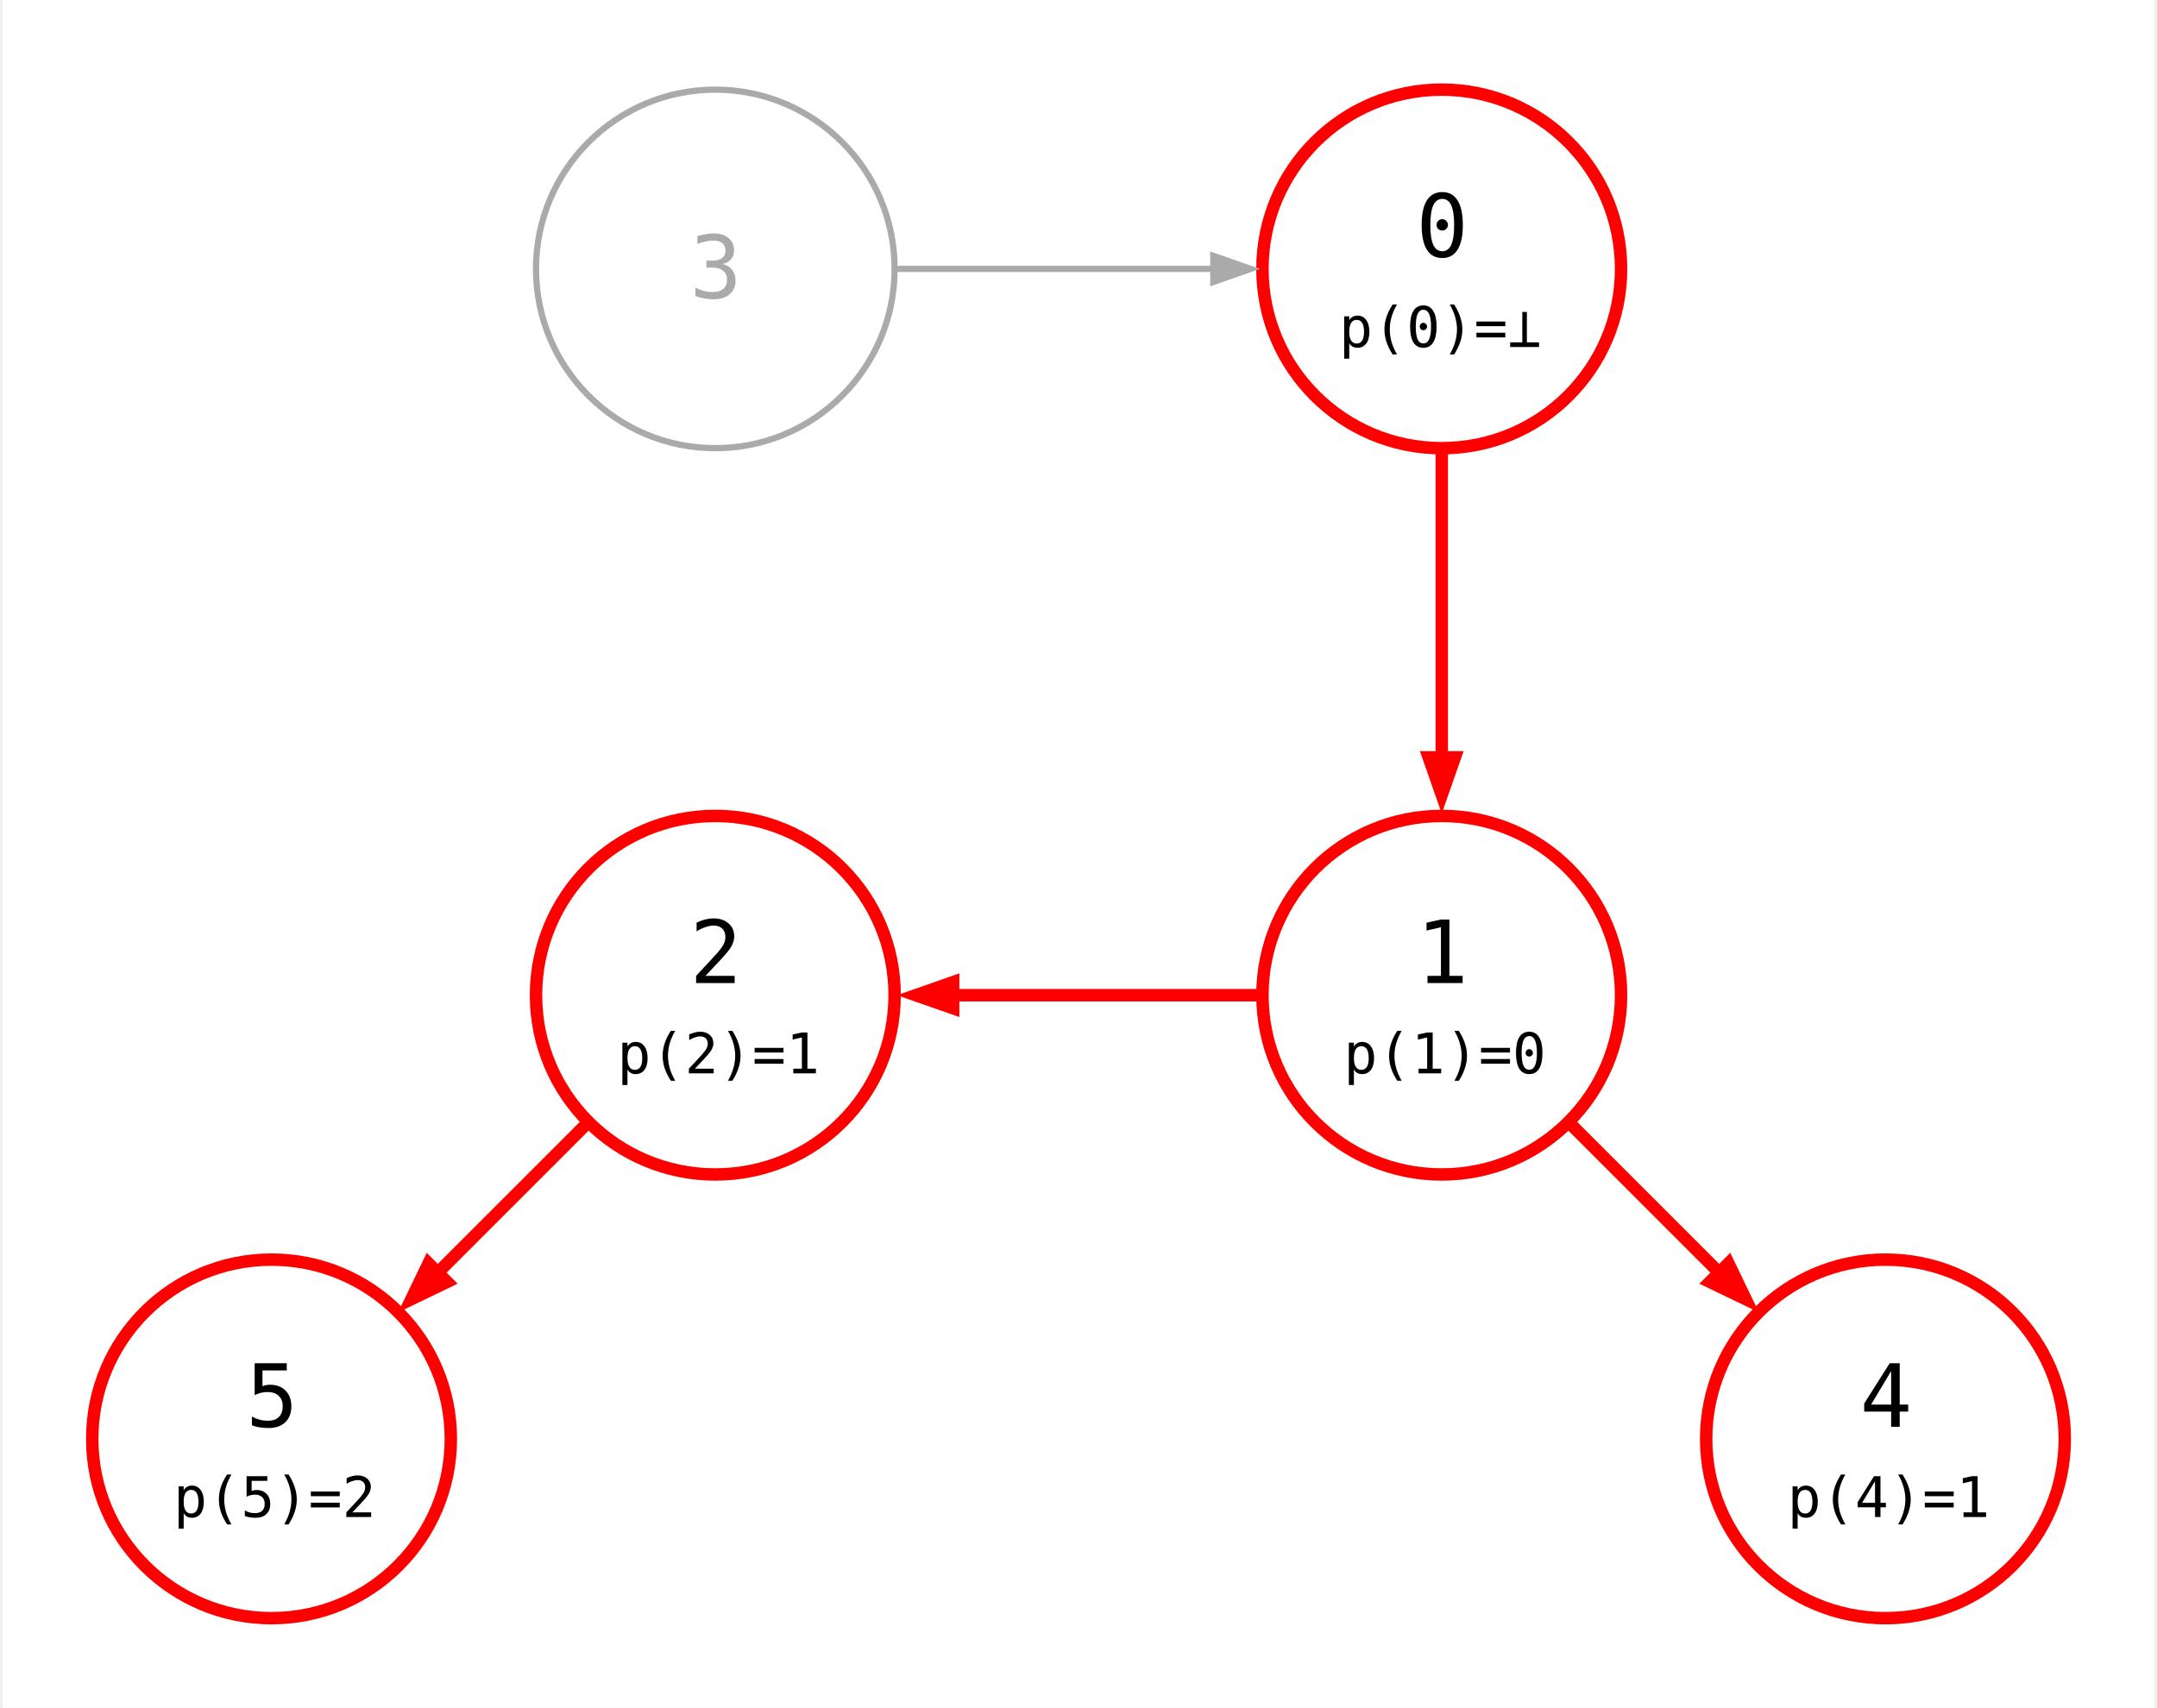
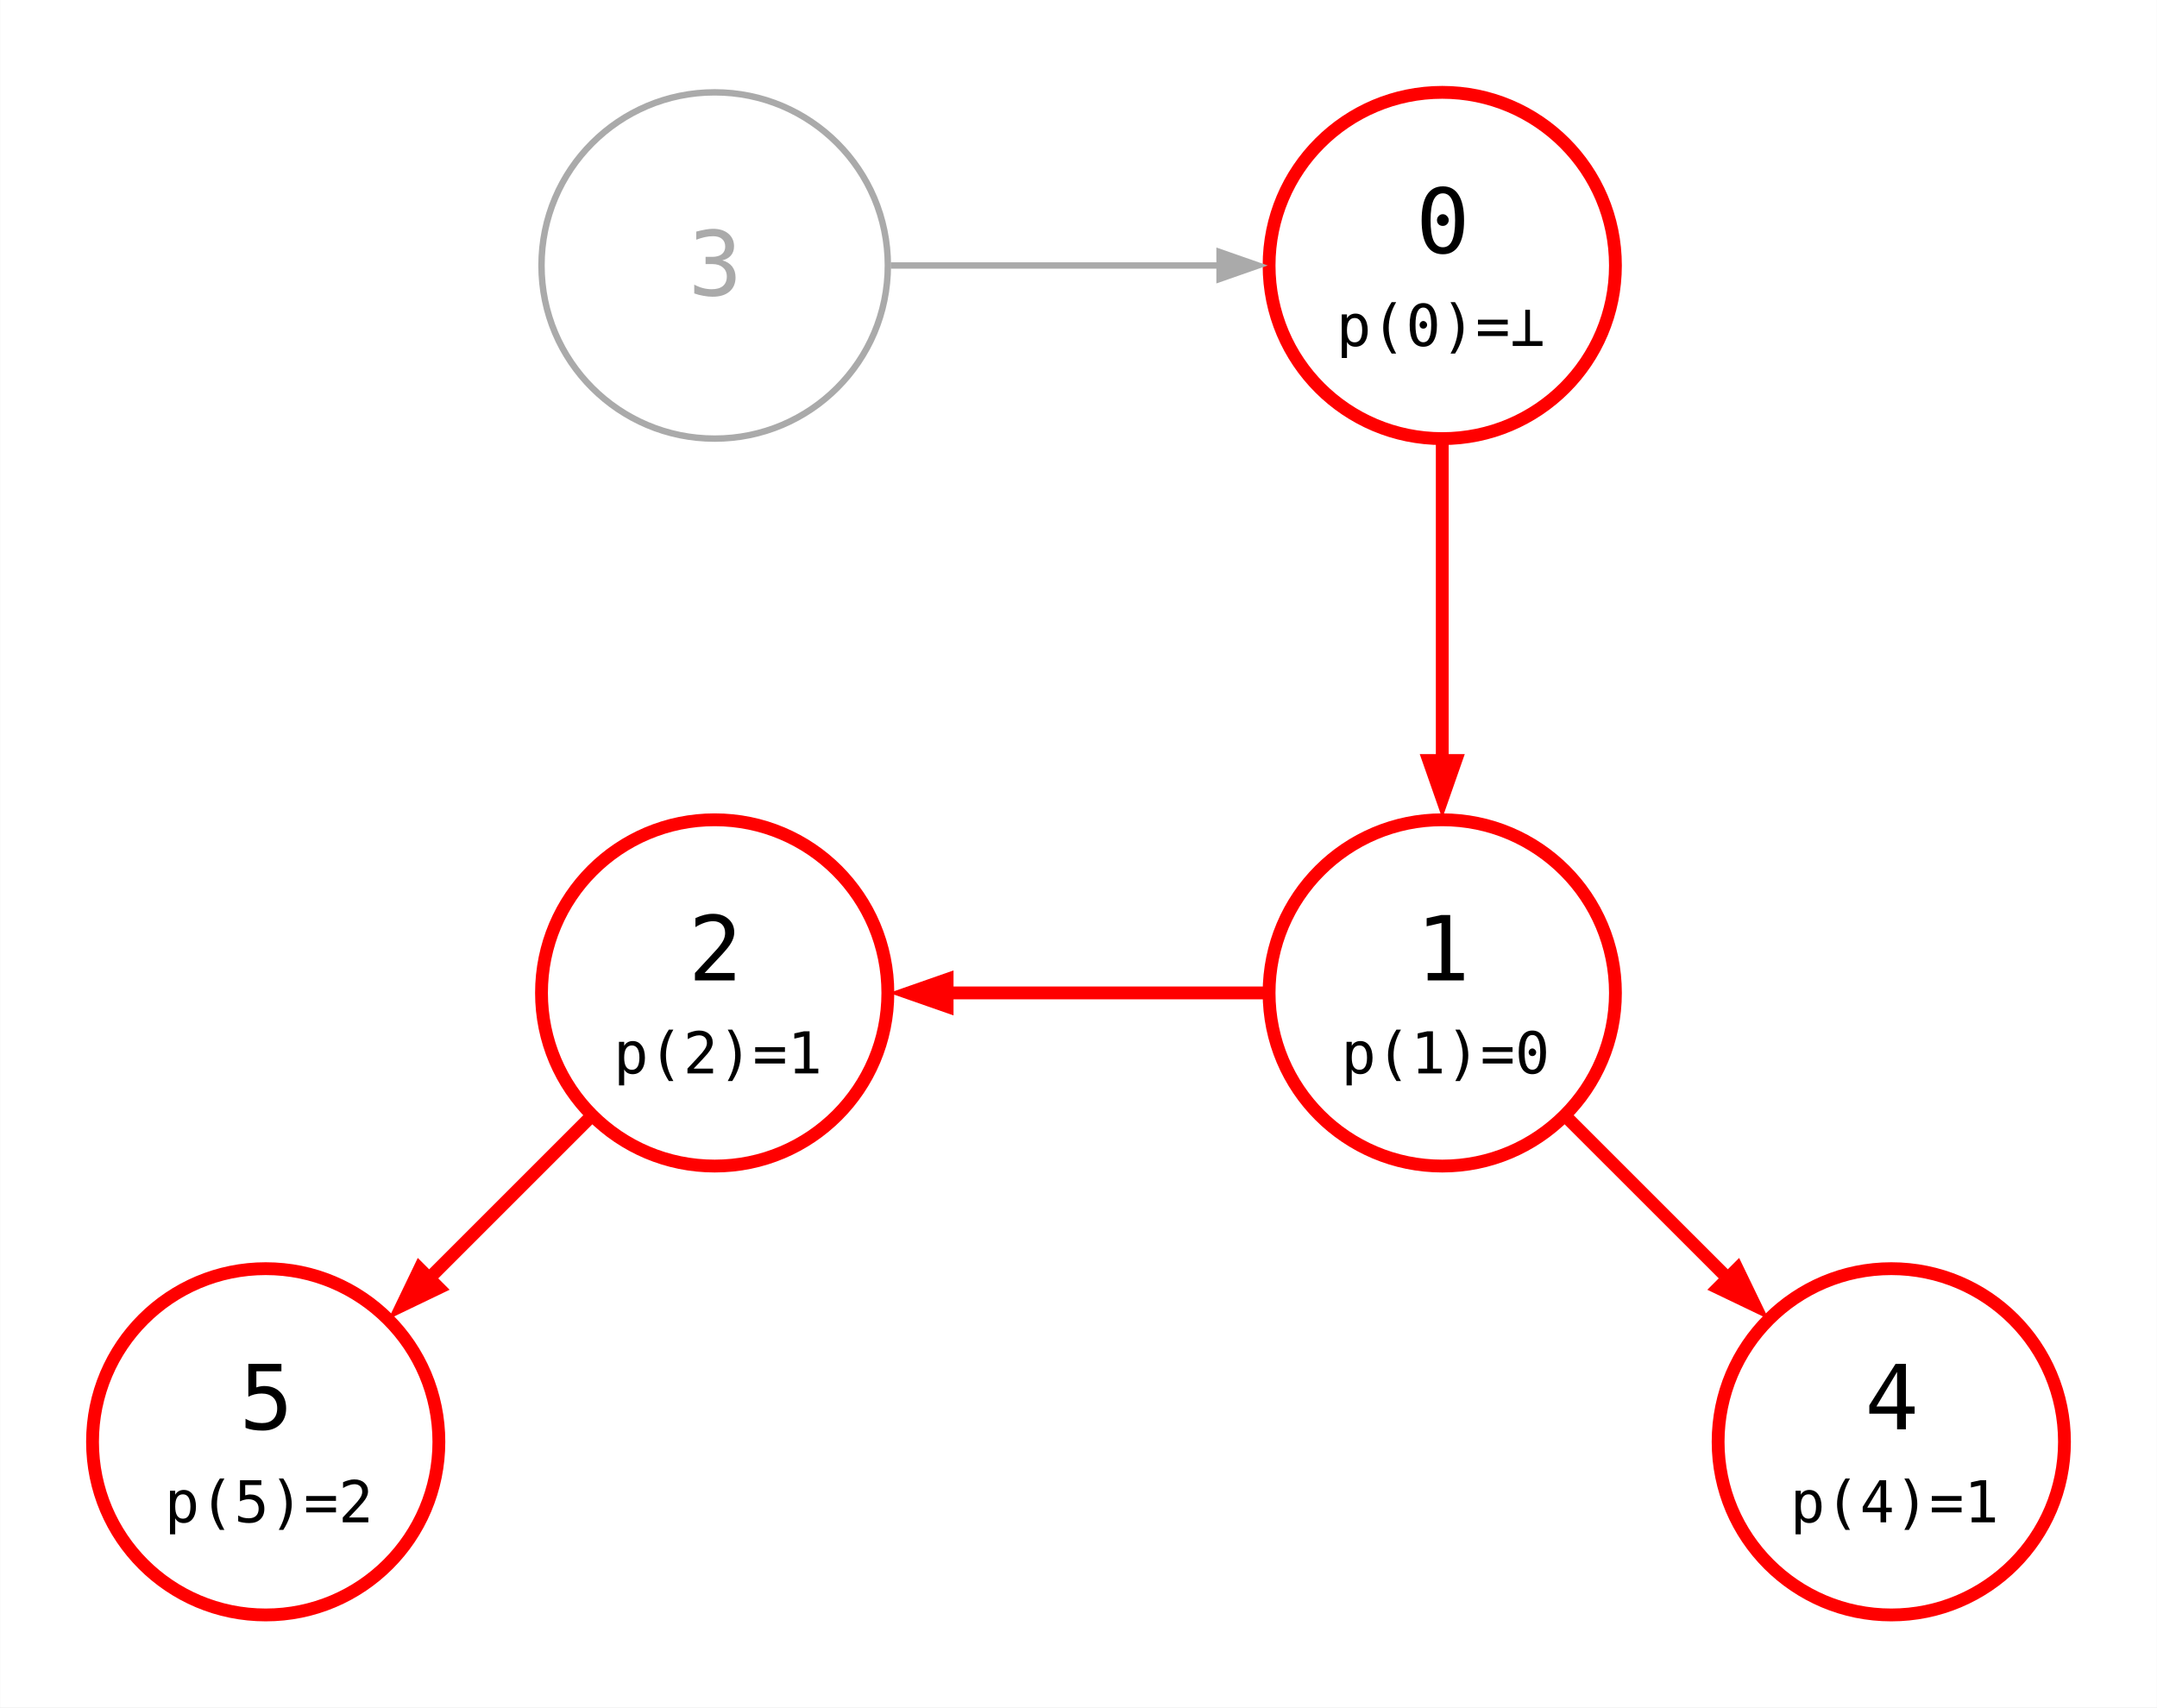
- <svg xmlns="http://www.w3.org/2000/svg" width="346pt" height="274pt" viewBox="0.00 0.00 345.63 274.36">
-   <g id="graph0" class="graph" transform="scale(1 1) rotate(0) translate(14.4 259.96)">
-     <polygon fill="white" stroke="none" points="-14.4,14.4 -14.4,-259.96 331.23,-259.96 331.23,14.4 -14.4,14.4" />
+ <svg xmlns="http://www.w3.org/2000/svg" width="336pt" height="266pt" viewBox="0.00 0.00 336.25 266.24">
+   <g id="graph0" class="graph" transform="scale(1 1) rotate(0) translate(14.4 251.84)">
+     <polygon fill="white" stroke="none" points="-14.4,14.4 -14.4,-251.84 321.85,-251.84 321.85,14.4 -14.4,14.4" />
    <g id="node1" class="node">
-       <ellipse fill="none" stroke="#aaaaaa" cx="100.08" cy="-216.76" rx="28.8" ry="28.8" />
-       <text text-anchor="start" x="95.95" y="-212.08" font-family="monospace" font-size="14.00" fill="#aaaaaa">3</text>
+       <ellipse fill="none" stroke="#aaaaaa" cx="97" cy="-210.44" rx="27" ry="27" />
+       <text text-anchor="start" x="92.88" y="-205.77" font-family="monospace" font-size="14.00" fill="#aaaaaa">3</text>
    </g>
    <g id="node2" class="node">
-       <ellipse fill="none" stroke="red" stroke-width="2" cx="216.76" cy="-216.76" rx="28.8" ry="28.8" />
-       <text text-anchor="start" x="212.63" y="-218.71" font-family="monospace" font-size="14.00">0</text>
-       <text text-anchor="start" x="200.26" y="-204.21" font-family="monospace" font-size="9.00">p(0)=⊥</text>
+       <ellipse fill="none" stroke="red" stroke-width="2" cx="210.44" cy="-210.44" rx="27" ry="27" />
+       <text text-anchor="start" x="206.32" y="-212.39" font-family="monospace" font-size="14.00">0</text>
+       <text text-anchor="start" x="193.94" y="-197.89" font-family="monospace" font-size="9.00">p(0)=⊥</text>
    </g>
    <g id="edge2" class="edge">
-       <path fill="none" stroke="#aaaaaa" d="M129.22,-216.76C144.67,-216.76 163.81,-216.76 180.24,-216.76" />
-       <polygon fill="#aaaaaa" stroke="#aaaaaa" points="180.07,-218.86 186.07,-216.76 180.07,-214.66 180.07,-218.86" />
+       <path fill="none" stroke="#aaaaaa" d="M124.46,-210.44C139.93,-210.44 159.39,-210.44 175.89,-210.44" />
+       <polygon fill="#aaaaaa" stroke="#aaaaaa" points="175.72,-212.54 181.72,-210.44 175.72,-208.34 175.72,-212.54" />
    </g>
    <g id="node3" class="node">
-       <ellipse fill="none" stroke="red" stroke-width="2" cx="216.76" cy="-100.08" rx="28.8" ry="28.8" />
-       <text text-anchor="start" x="212.63" y="-102.03" font-family="monospace" font-size="14.00">1</text>
-       <text text-anchor="start" x="201.01" y="-87.53" font-family="monospace" font-size="9.00">p(1)=0</text>
+       <ellipse fill="none" stroke="red" stroke-width="2" cx="210.44" cy="-97" rx="27" ry="27" />
+       <text text-anchor="start" x="206.32" y="-98.95" font-family="monospace" font-size="14.00">1</text>
+       <text text-anchor="start" x="194.69" y="-84.45" font-family="monospace" font-size="9.00">p(1)=0</text>
    </g>
    <g id="edge1" class="edge">
-       <path fill="none" stroke="red" stroke-width="2" d="M216.76,-187.61C216.76,-172.16 216.76,-153.03 216.76,-136.59" />
-       <polygon fill="red" stroke="red" stroke-width="2" points="218.86,-138.28 216.76,-132.28 214.66,-138.28 218.86,-138.28" />
+       <path fill="none" stroke="red" stroke-width="2" d="M210.44,-182.98C210.44,-167.52 210.44,-148.05 210.44,-131.56" />
+       <polygon fill="red" stroke="red" stroke-width="2" points="212.54,-133.24 210.44,-127.24 208.34,-133.24 212.54,-133.24" />
    </g>
    <g id="node4" class="node">
-       <ellipse fill="none" stroke="red" stroke-width="2" cx="100.08" cy="-100.08" rx="28.8" ry="28.8" />
-       <text text-anchor="start" x="95.95" y="-102.03" font-family="monospace" font-size="14.00">2</text>
-       <text text-anchor="start" x="84.33" y="-87.53" font-family="monospace" font-size="9.00">p(2)=1</text>
+       <ellipse fill="none" stroke="red" stroke-width="2" cx="97" cy="-97" rx="27" ry="27" />
+       <text text-anchor="start" x="92.88" y="-98.95" font-family="monospace" font-size="14.00">2</text>
+       <text text-anchor="start" x="81.25" y="-84.45" font-family="monospace" font-size="9.00">p(2)=1</text>
    </g>
    <g id="edge3" class="edge">
-       <path fill="none" stroke="red" stroke-width="2" d="M187.61,-100.08C172.16,-100.08 153.03,-100.08 136.59,-100.08" />
-       <polygon fill="red" stroke="red" stroke-width="2" points="138.28,-97.98 132.28,-100.08 138.28,-102.18 138.28,-97.98" />
+       <path fill="none" stroke="red" stroke-width="2" d="M182.98,-97C167.52,-97 148.05,-97 131.56,-97" />
+       <polygon fill="red" stroke="red" stroke-width="2" points="133.24,-94.9 127.24,-97 133.24,-99.1 133.24,-94.9" />
    </g>
    <g id="node5" class="node">
-       <ellipse fill="none" stroke="red" stroke-width="2" cx="288.03" cy="-28.8" rx="28.8" ry="28.8" />
-       <text text-anchor="start" x="283.91" y="-30.75" font-family="monospace" font-size="14.00">4</text>
-       <text text-anchor="start" x="272.28" y="-16.25" font-family="monospace" font-size="9.00">p(4)=1</text>
+       <ellipse fill="none" stroke="red" stroke-width="2" cx="280.45" cy="-27" rx="27" ry="27" />
+       <text text-anchor="start" x="276.32" y="-28.95" font-family="monospace" font-size="14.00">4</text>
+       <text text-anchor="start" x="264.7" y="-14.45" font-family="monospace" font-size="9.00">p(4)=1</text>
    </g>
    <g id="edge5" class="edge">
-       <path fill="none" stroke="red" stroke-width="2" d="M237.37,-79.46C245.27,-71.56 254.38,-62.46 262.67,-54.16" />
-       <polygon fill="red" stroke="red" stroke-width="2" points="262.81,-56.99 265.57,-51.26 259.84,-54.02 262.81,-56.99" />
+       <path fill="none" stroke="red" stroke-width="2" d="M229.57,-77.87C237.75,-69.69 247.4,-60.05 256.08,-51.37" />
+       <polygon fill="red" stroke="red" stroke-width="2" points="256.44,-53.97 259.2,-48.25 253.47,-51 256.44,-53.97" />
    </g>
    <g id="node6" class="node">
-       <ellipse fill="none" stroke="red" stroke-width="2" cx="28.8" cy="-28.8" rx="28.8" ry="28.8" />
-       <text text-anchor="start" x="24.67" y="-30.75" font-family="monospace" font-size="14.00">5</text>
-       <text text-anchor="start" x="13.05" y="-16.25" font-family="monospace" font-size="9.00">p(5)=2</text>
+       <ellipse fill="none" stroke="red" stroke-width="2" cx="27" cy="-27" rx="27" ry="27" />
+       <text text-anchor="start" x="22.87" y="-28.95" font-family="monospace" font-size="14.00">5</text>
+       <text text-anchor="start" x="11.25" y="-14.45" font-family="monospace" font-size="9.00">p(5)=2</text>
    </g>
    <g id="edge6" class="edge">
-       <path fill="none" stroke="red" stroke-width="2" d="M79.46,-79.46C71.56,-71.56 62.46,-62.46 54.16,-54.16" />
-       <polygon fill="red" stroke="red" stroke-width="2" points="56.99,-54.02 51.26,-51.26 54.02,-56.99 56.99,-54.02" />
+       <path fill="none" stroke="red" stroke-width="2" d="M77.87,-77.87C69.69,-69.69 60.05,-60.05 51.37,-51.37" />
+       <polygon fill="red" stroke="red" stroke-width="2" points="53.97,-51 48.25,-48.25 51,-53.97 53.97,-51" />
    </g>
  </g>
</svg>
